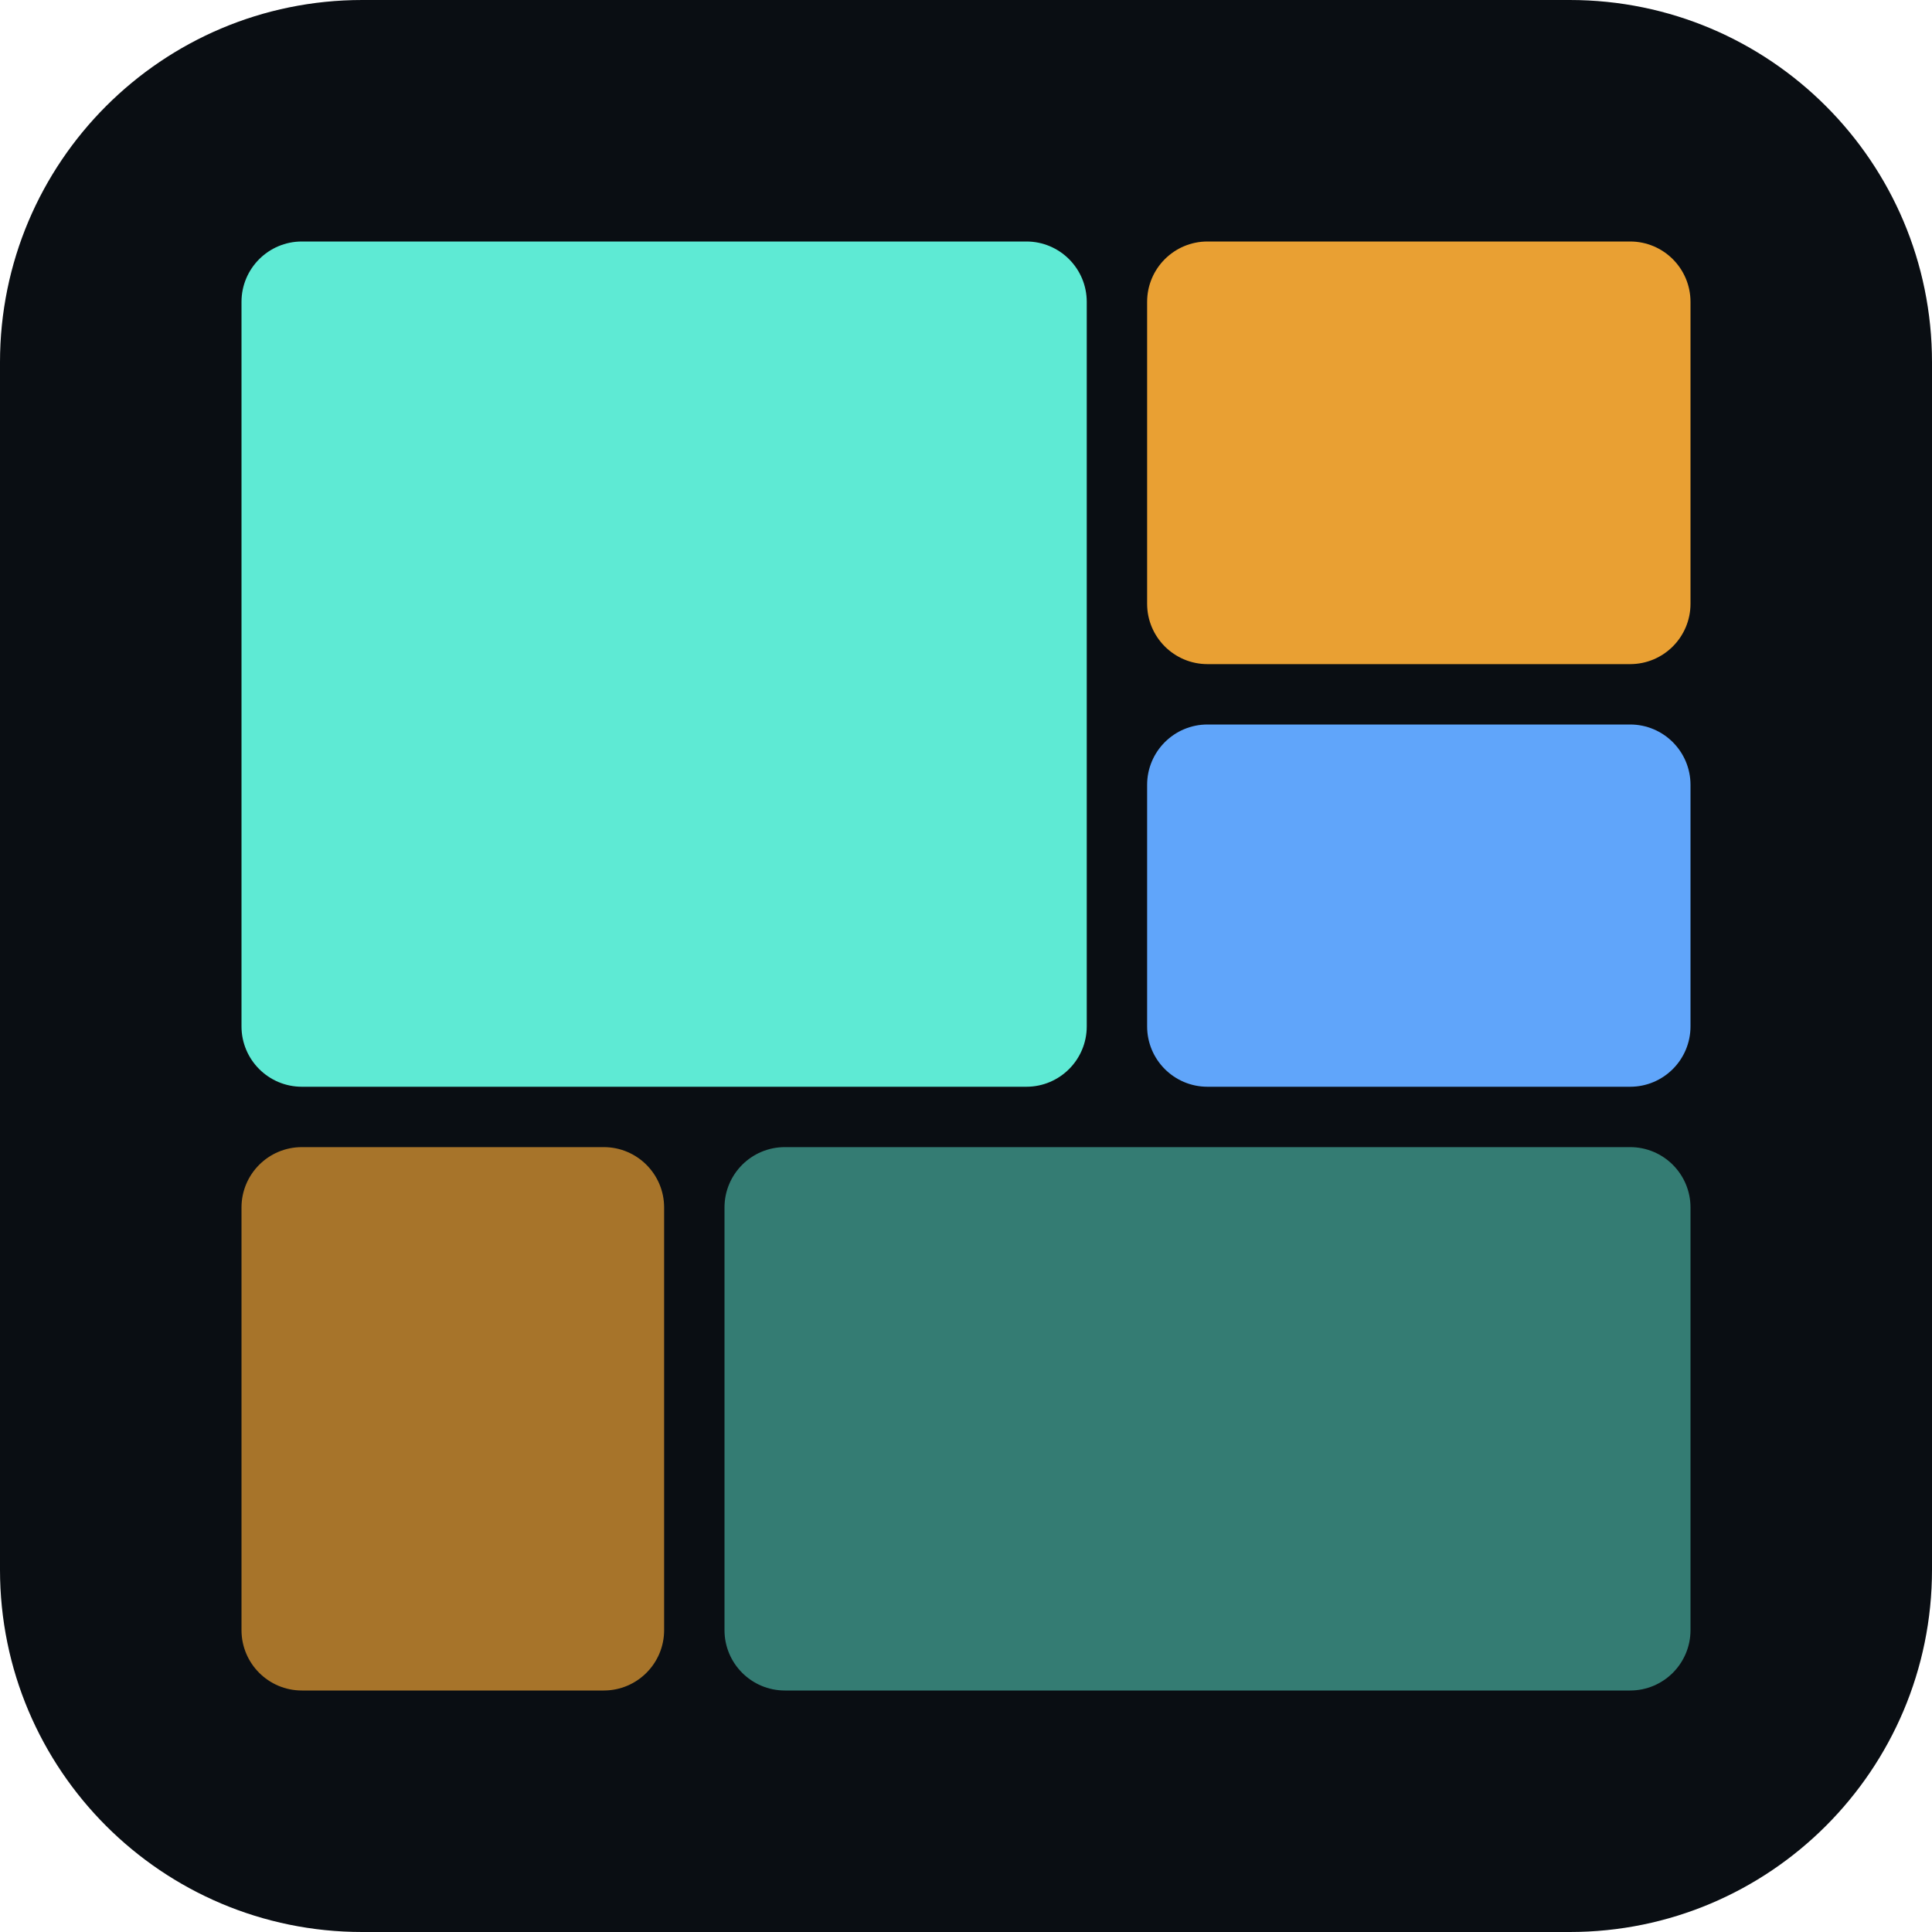
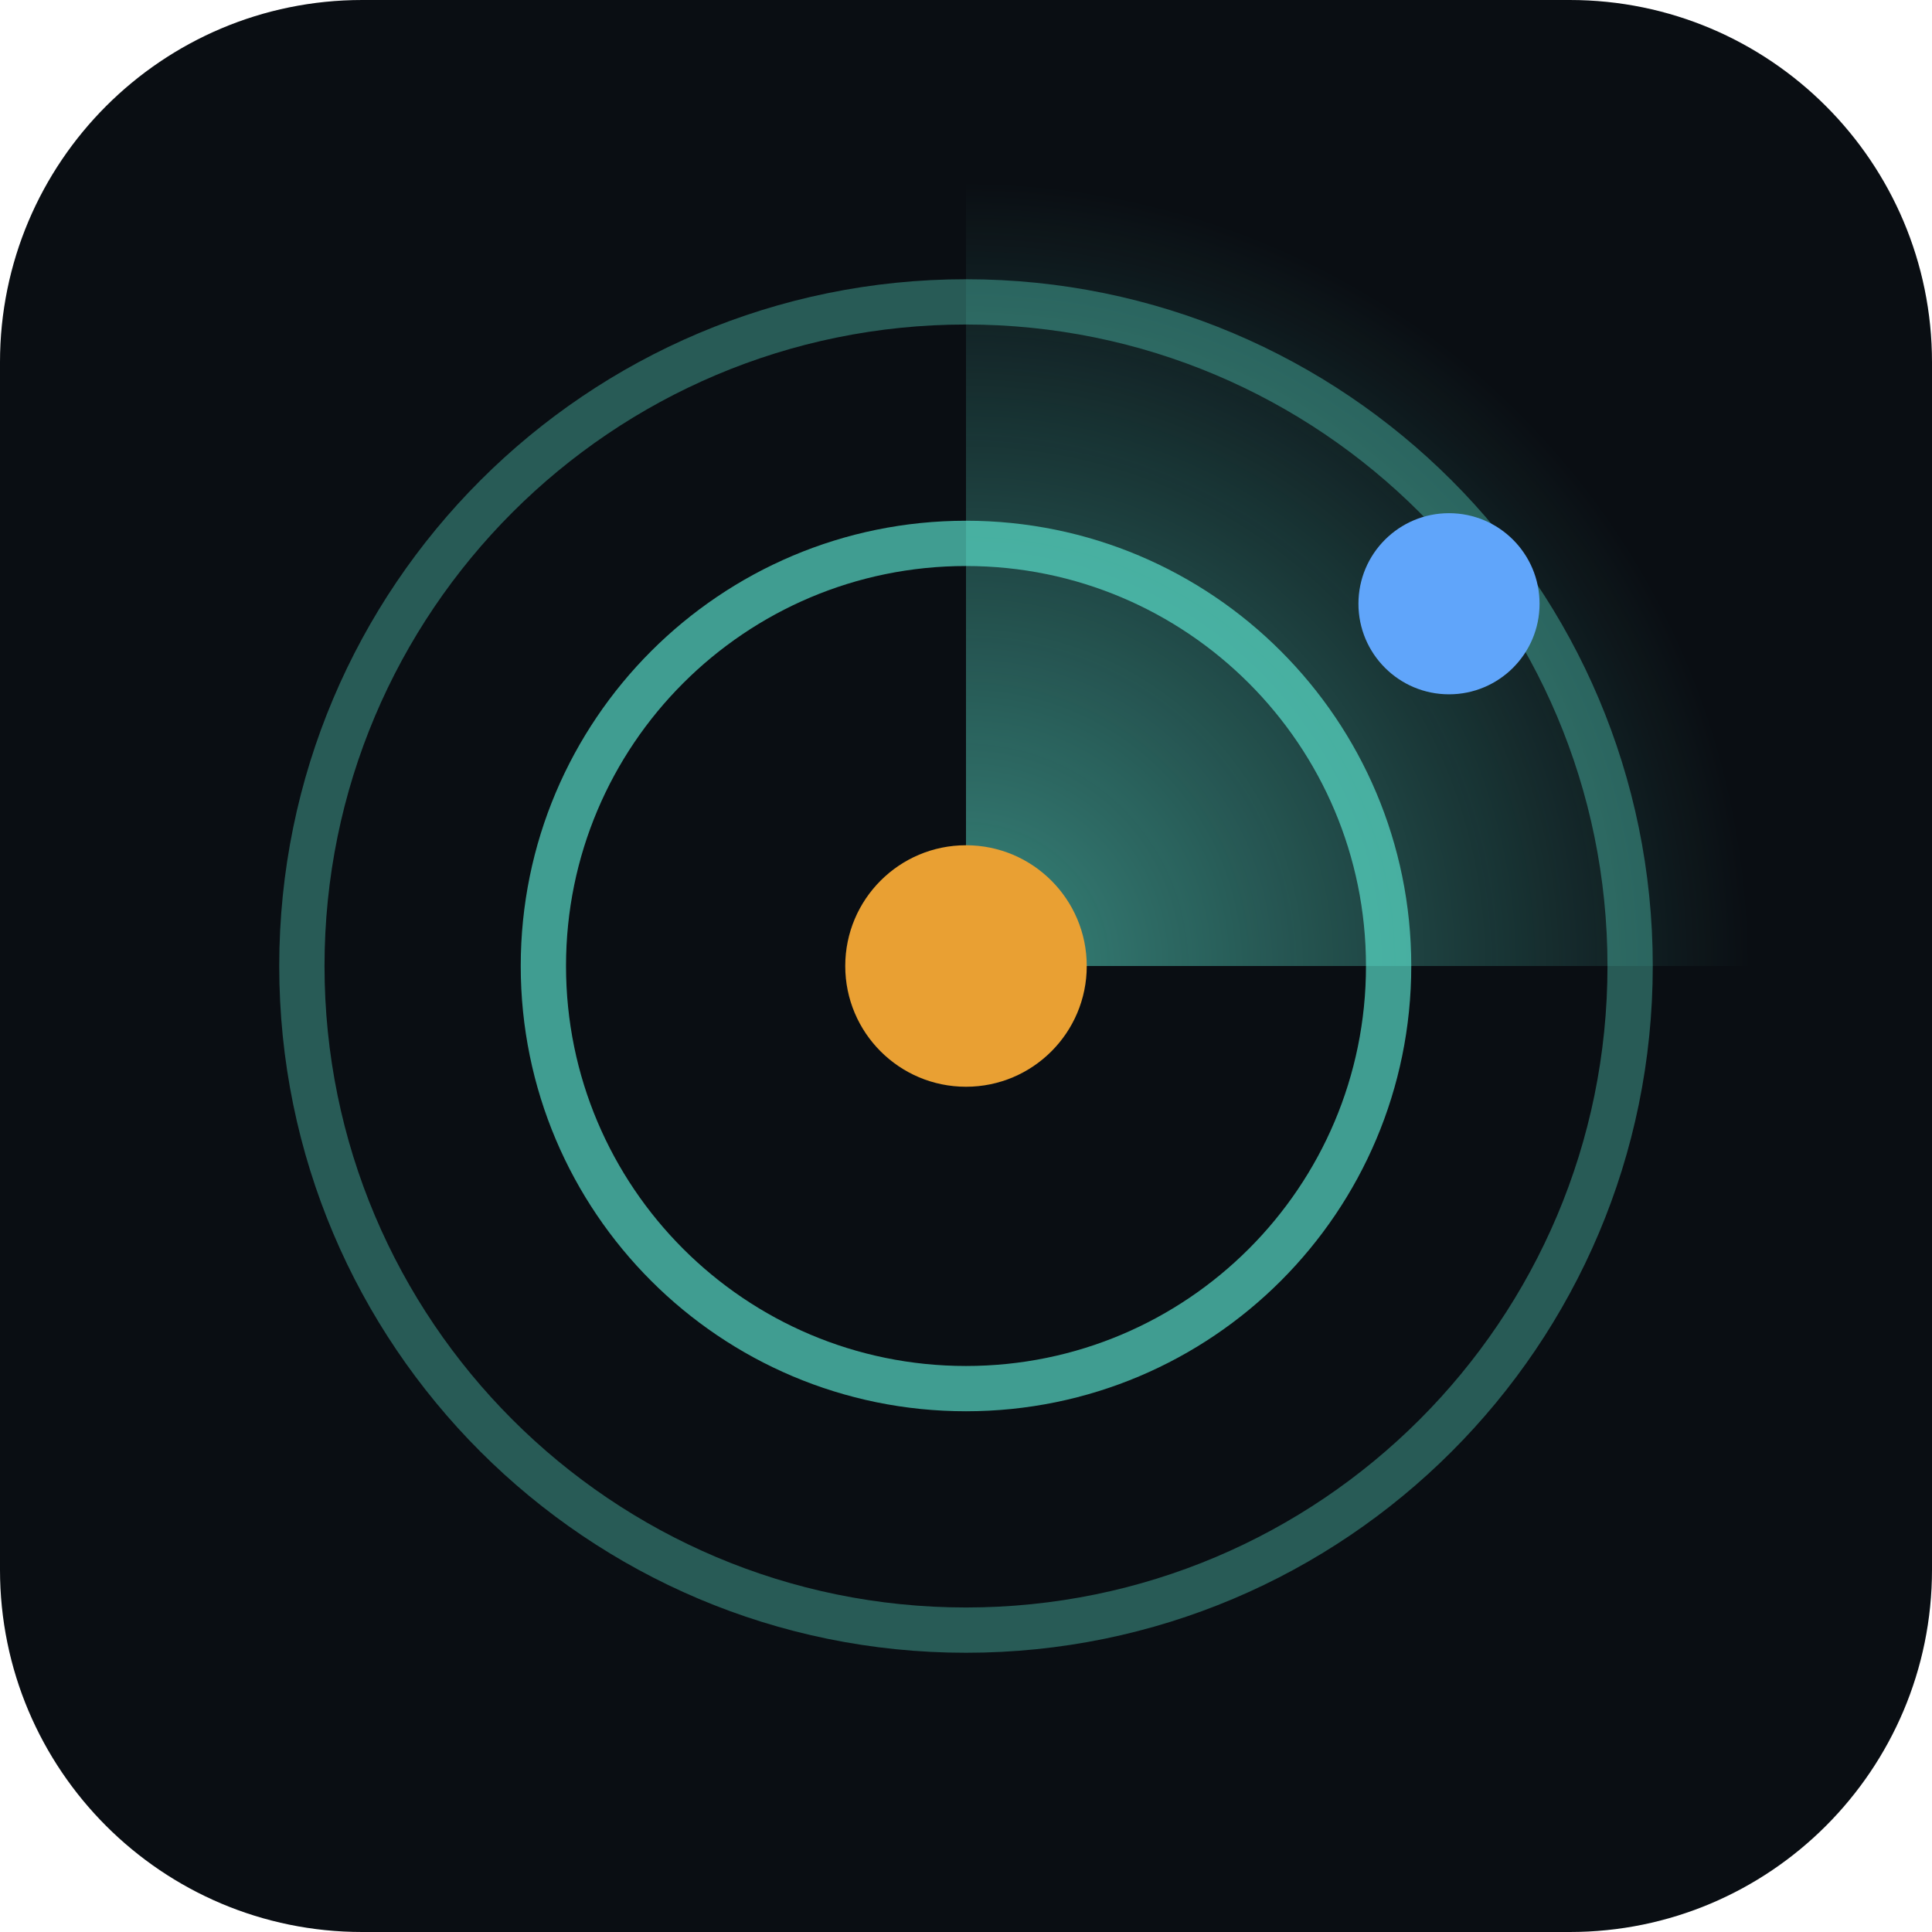
<svg xmlns="http://www.w3.org/2000/svg" viewBox="0 0 64 64" width="64" height="64">
+   <defs>
+     <radialGradient id="sweep" cx="32" cy="32" r="26" gradientUnits="userSpaceOnUse">
+       <stop offset="0%" stop-color="#5eead4" stop-opacity="0.55" />
+       <stop offset="100%" stop-color="#5eead4" stop-opacity="0" />
+     </radialGradient>
+   </defs>
  <rect width="64" height="64" rx="12" fill="#0a0e13" />
-   <rect x="8" y="8" width="28" height="28" rx="2" fill="#5eead4" />
-   <rect x="38" y="8" width="18" height="14" rx="2" fill="#e9a033" />
-   <rect x="38" y="24" width="18" height="12" rx="2" fill="#60a5fa" />
-   <rect x="8" y="38" width="14" height="18" rx="2" fill="#e9a033" opacity="0.7" />
-   <rect x="24" y="38" width="32" height="18" rx="2" fill="#5eead4" opacity="0.5" />
+   <path d="M 32 32 L 32 6 A 26 26 0 0 1 58 32 Z" fill="url(#sweep)" />
+   <circle cx="32" cy="32" r="22" fill="none" stroke="#5eead4" stroke-width="1.5" opacity="0.35" />
+   <circle cx="32" cy="32" r="14" fill="none" stroke="#5eead4" stroke-width="1.5" opacity="0.65" />
+   <circle cx="32" cy="32" r="4" fill="#e9a033" />
+   <circle cx="48" cy="20" r="3" fill="#60a5fa" />
</svg>
